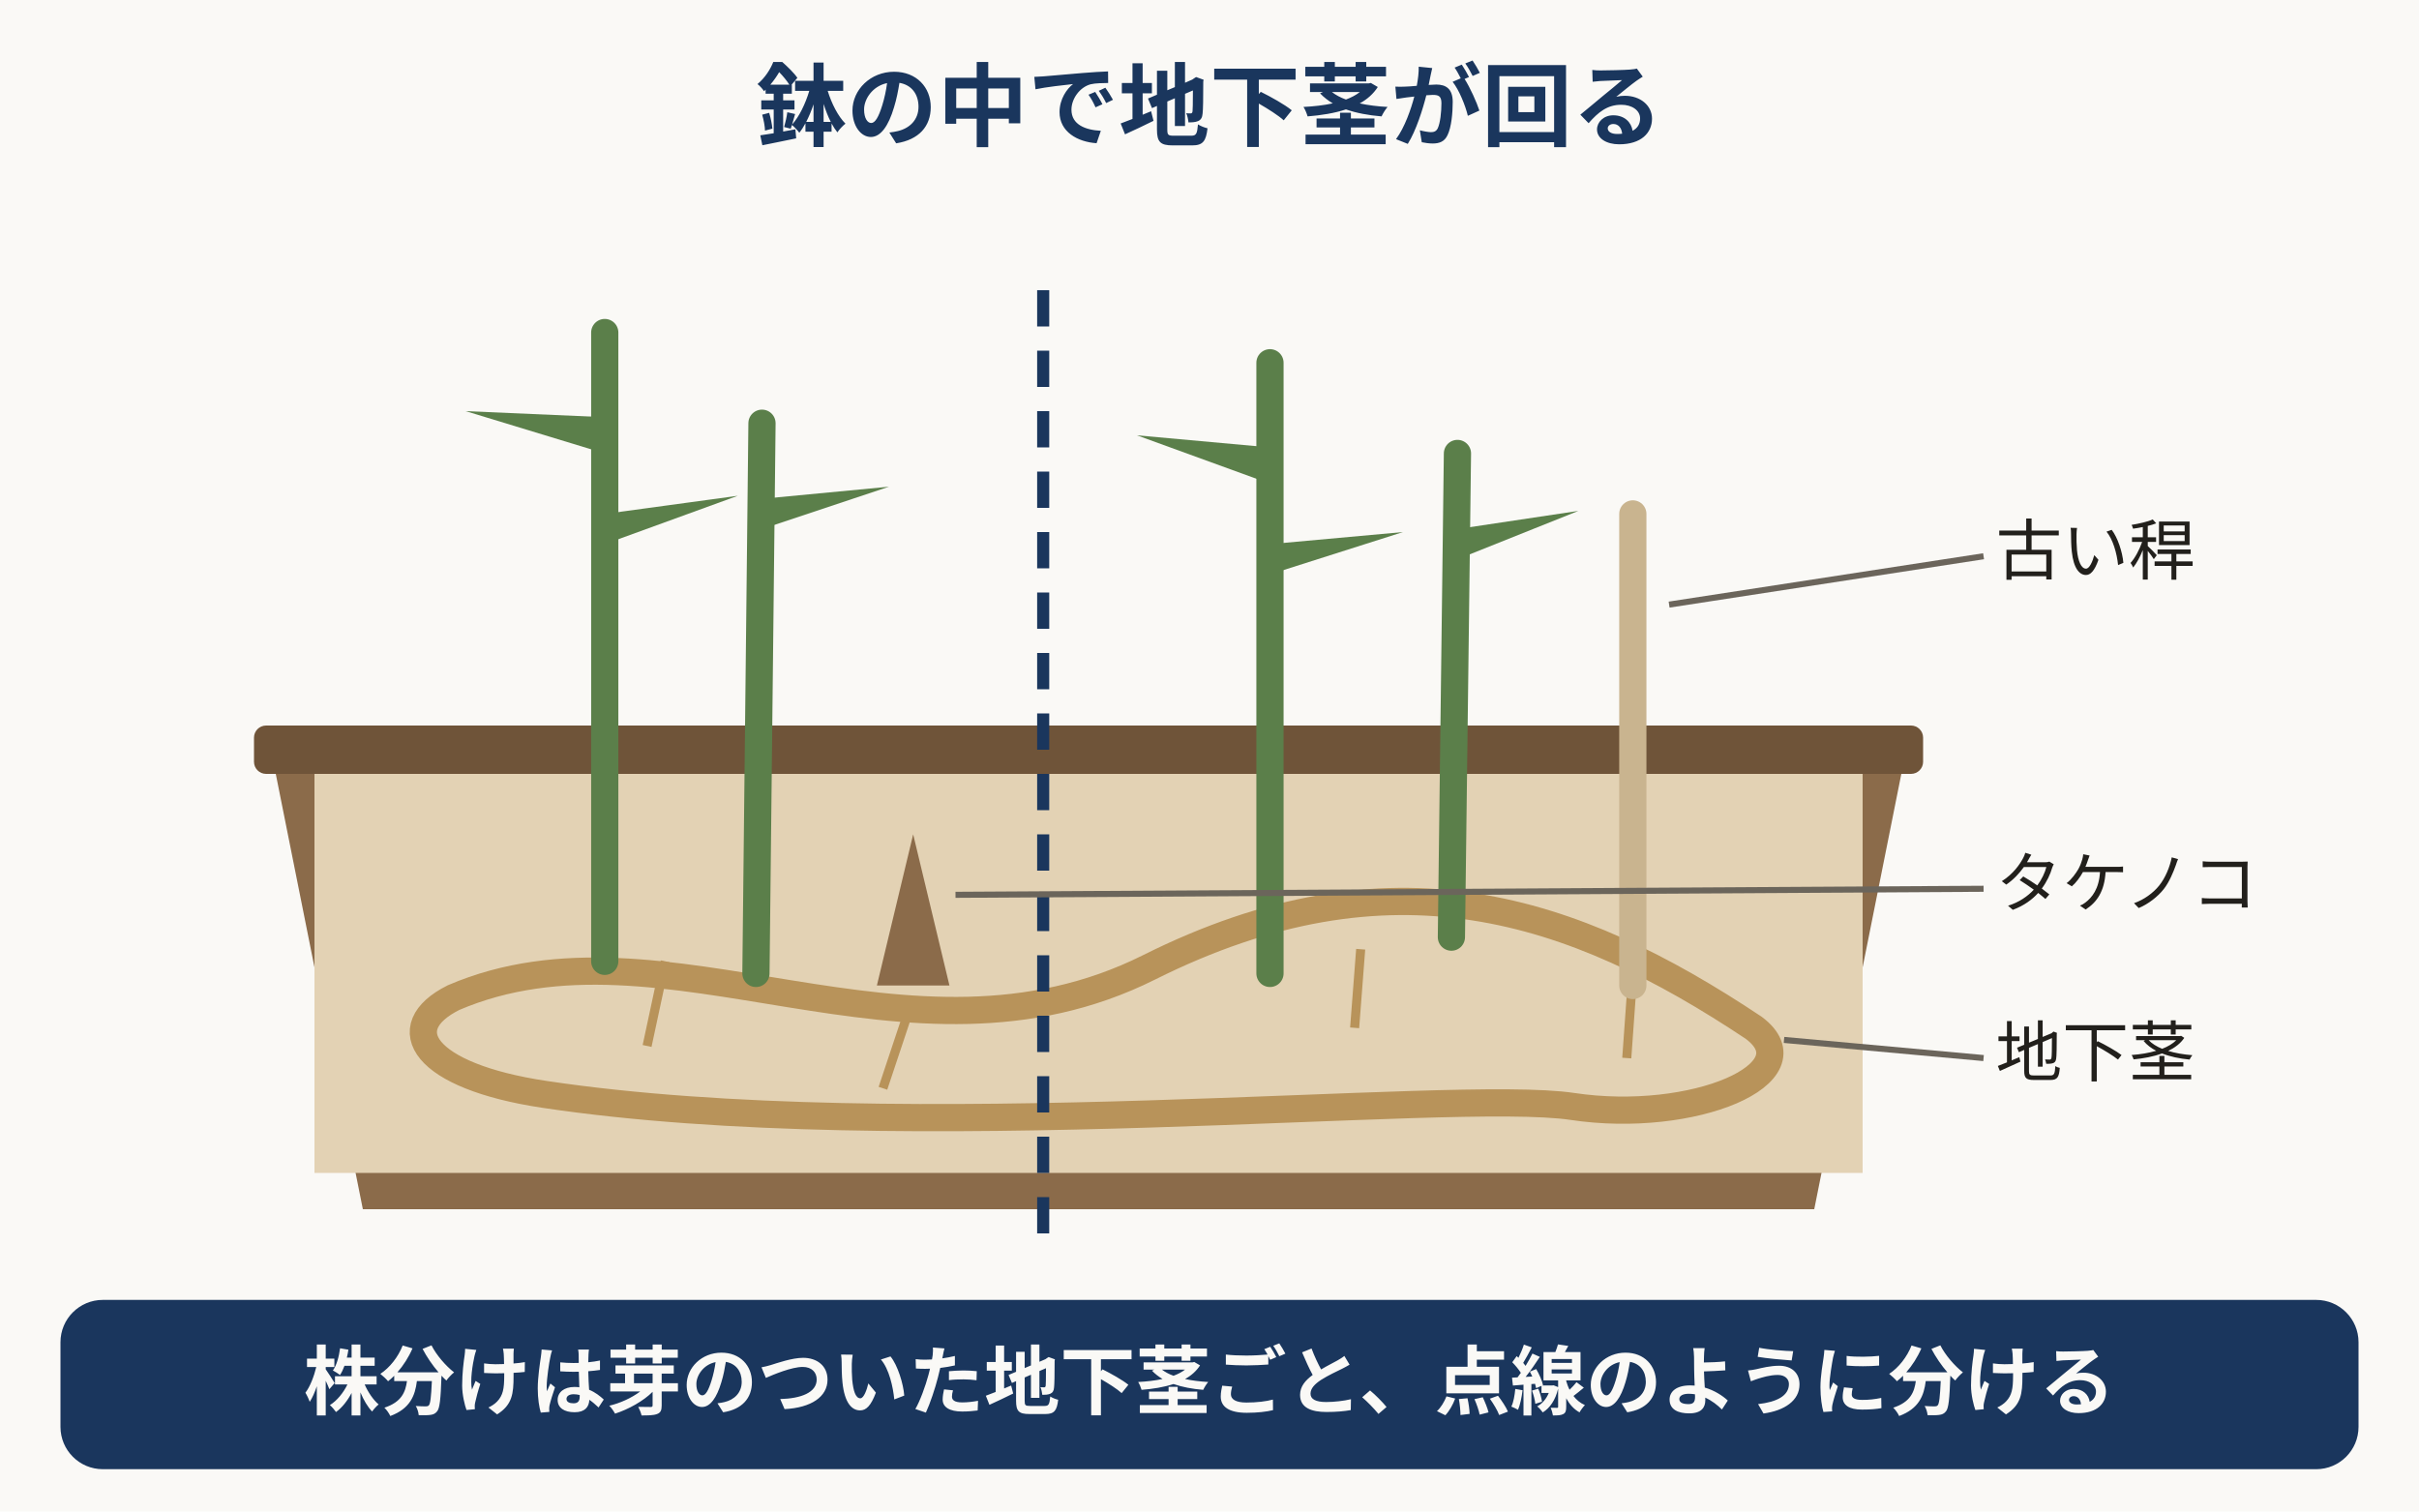
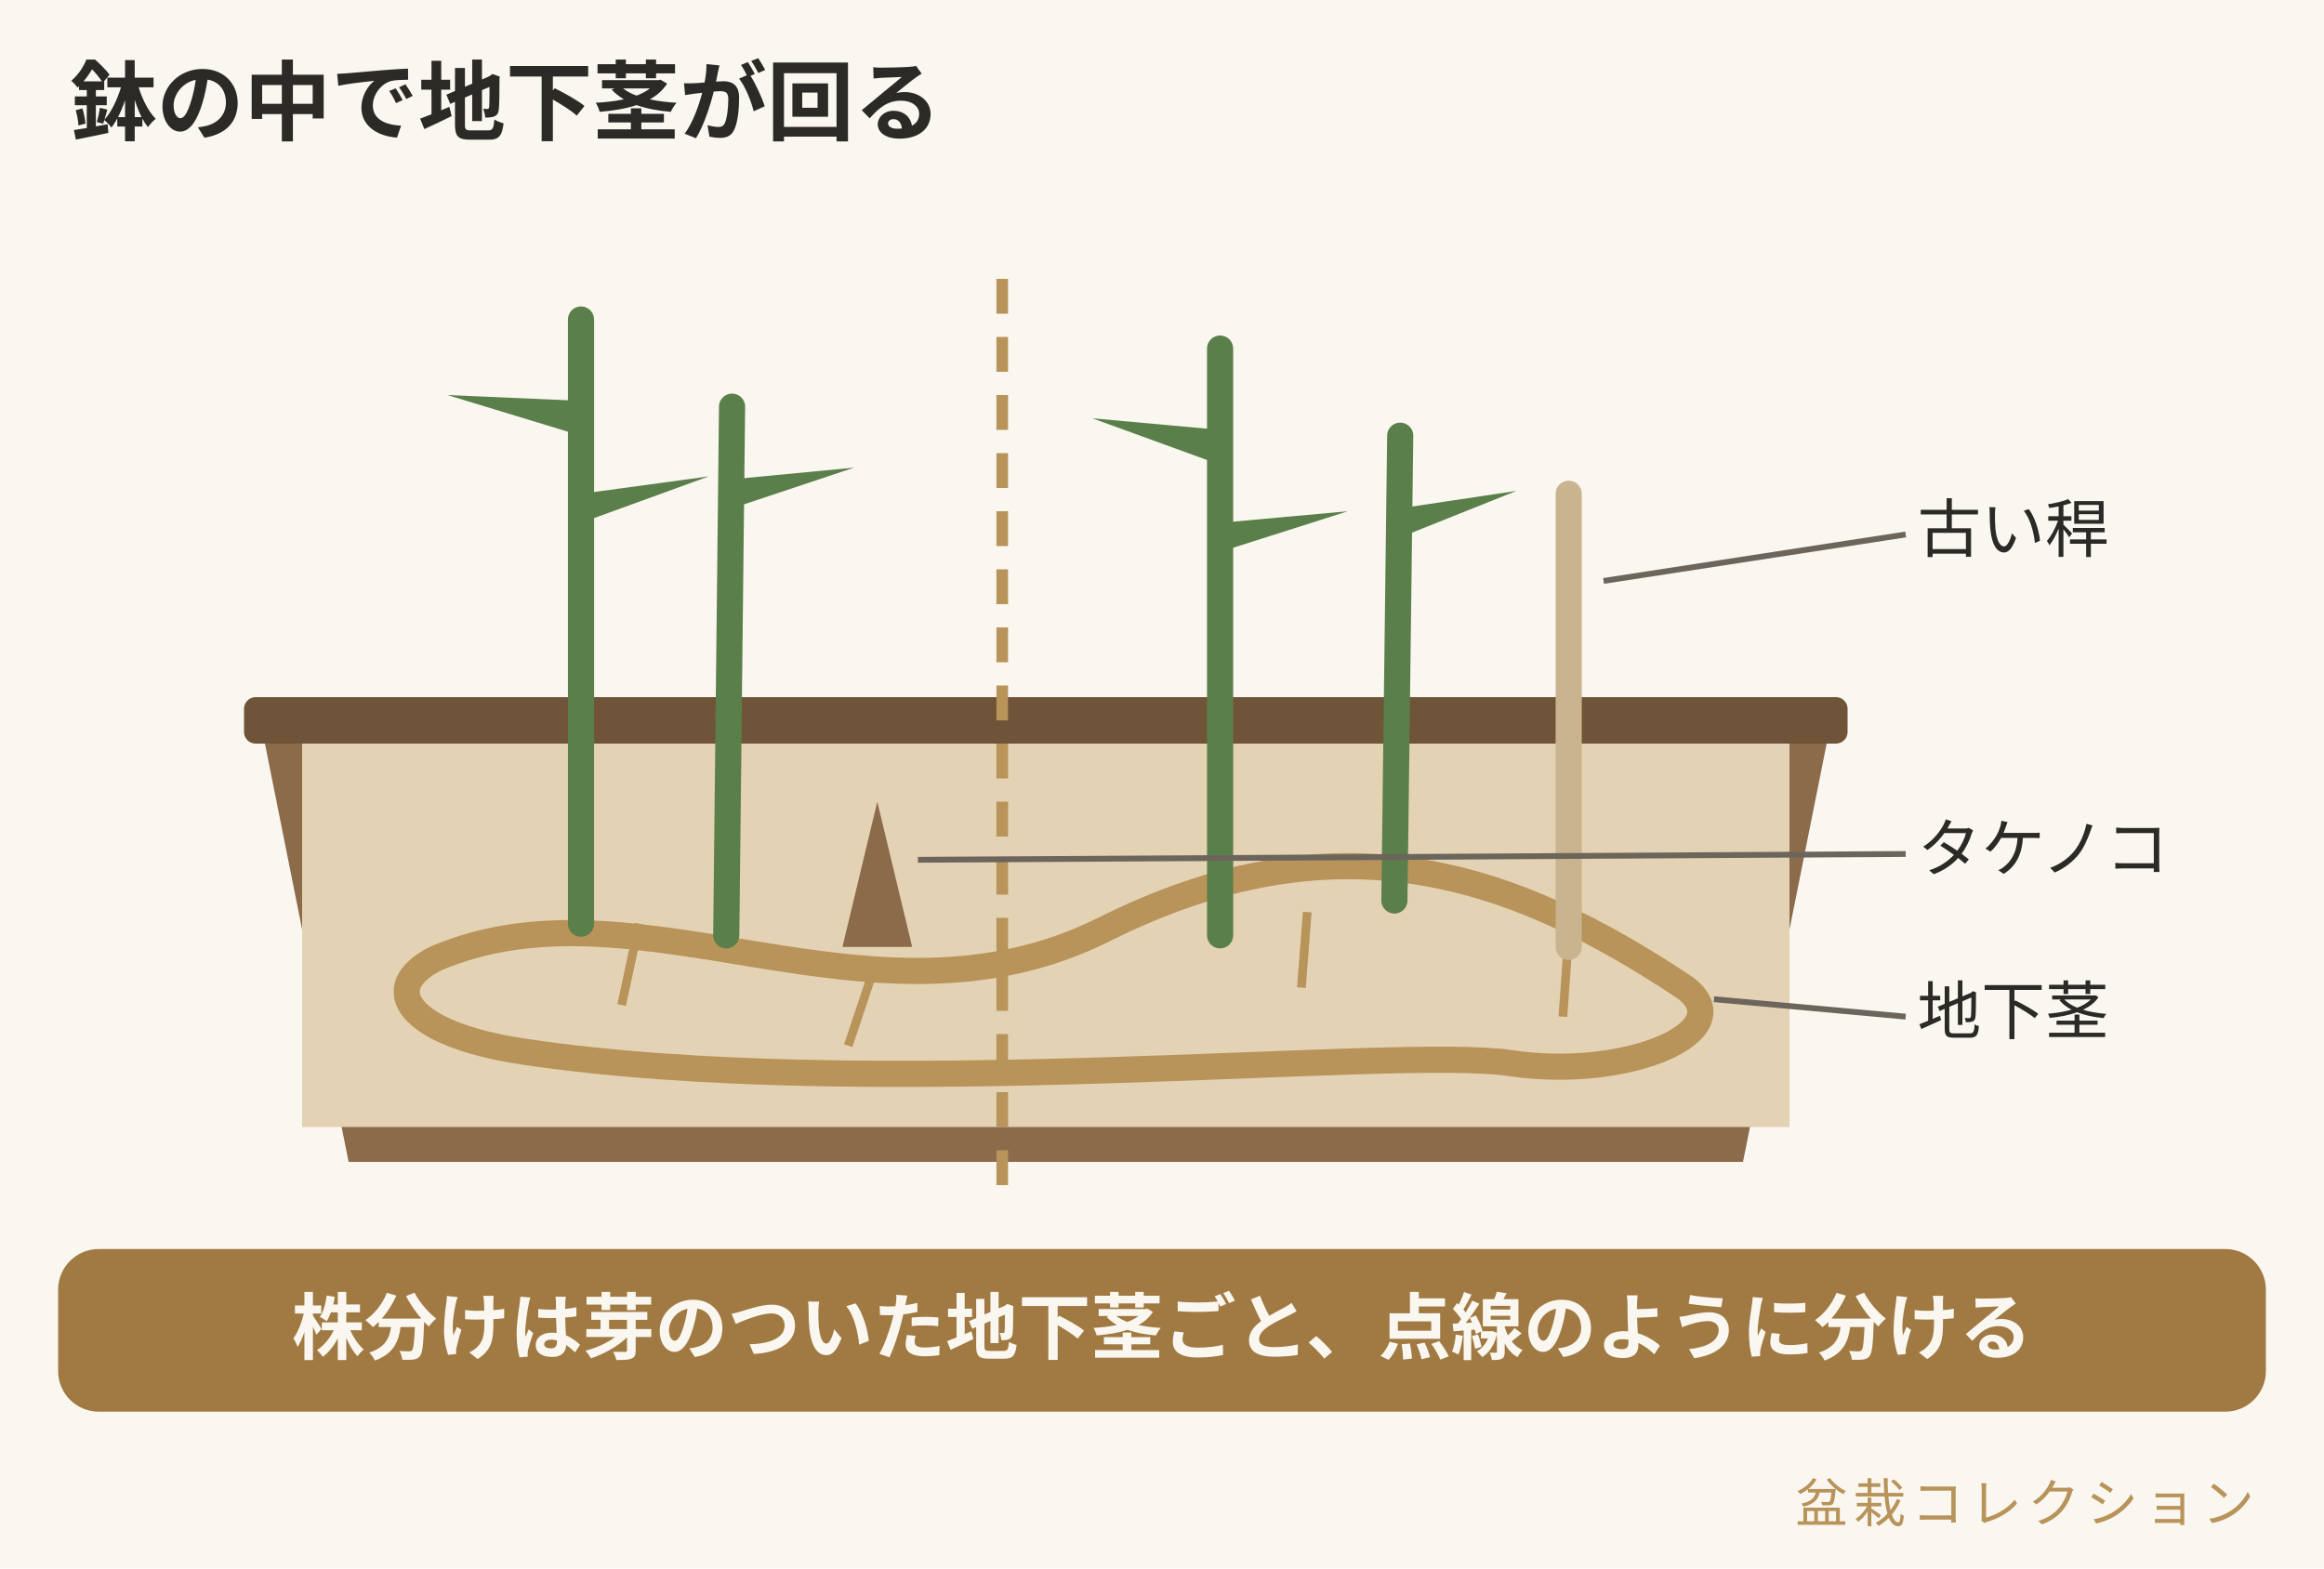
- <svg xmlns="http://www.w3.org/2000/svg" viewBox="0 0 800 500" font-family="'Hiragino Sans','Noto Sans JP',sans-serif">
-   <rect width="800" height="500" fill="#faf9f6" />
-   <text x="400" y="46" text-anchor="middle" font-size="30" font-weight="700" fill="#1a365d">鉢の中で地下茎が回る</text>
+ <svg xmlns="http://www.w3.org/2000/svg" viewBox="0 0 800 540" data-restyled="1" font-family="'Hiragino Sans','Noto Sans JP',sans-serif">
+   <rect width="800" height="540" fill="#faf7f0" />
+   <text x="24" y="46" font-size="30" font-weight="700" fill="#2c2a26">鉢の中で地下茎が回る</text>
  <path d="M90 250 h540 l-30 150 h-480 z" fill="#8b6b4a" />
  <rect x="84" y="240" width="552" height="16" rx="4" fill="#6f5439" />
  <rect x="104" y="256" width="512" height="132" fill="#e3d2b4" />
  <path d="M150 330 C 220 300, 300 360, 380 320 S 520 300, 580 340 C 600 355, 560 372, 520 366 S 300 380, 180 362 C 140 356, 130 340, 150 330 z" fill="none" stroke="#b8935a" stroke-width="9" stroke-linecap="round" />
  <g stroke="#b8935a" stroke-width="3">
    <line x1="220" y1="318" x2="214" y2="346" />
    <line x1="300" y1="336" x2="292" y2="360" />
    <line x1="450" y1="314" x2="448" y2="340" />
    <line x1="540" y1="322" x2="538" y2="350" />
  </g>
  <g stroke="#5b7f4a" stroke-width="9" stroke-linecap="round">
    <line x1="200" y1="318" x2="200" y2="110" />
    <line x1="250" y1="322" x2="252" y2="140" />
    <line x1="420" y1="322" x2="420" y2="120" />
    <line x1="480" y1="310" x2="482" y2="150" />
  </g>
  <g fill="#5b7f4a">
    <path d="M200 150 l-46 -14 l46 2 z" />
    <path d="M200 180 l44 -16 l-44 6 z" />
    <path d="M252 175 l42 -14 l-42 4 z" />
    <path d="M420 160 l-44 -16 l44 4 z" />
    <path d="M420 190 l44 -14 l-44 4 z" />
    <path d="M482 185 l40 -16 l-40 6 z" />
  </g>
  <line x1="540" y1="326" x2="540" y2="170" stroke="#c9b48f" stroke-width="9" stroke-linecap="round" />
  <path d="M290 326 l12 -50 l12 50 z" fill="#8b6b4a" />
-   <line x1="345" y1="96" x2="345" y2="414" stroke="#1a365d" stroke-width="4" stroke-dasharray="12 8" />
-   <g font-size="22" fill="#22201c">
+   <line x1="345" y1="96" x2="345" y2="414" stroke="#b8935a" stroke-width="4" stroke-dasharray="12 8" />
+   <g font-size="22" fill="#2c2a26">
    <text x="660" y="190">古い稈</text>
    <line x1="656" y1="184" x2="552" y2="200" stroke="#6b655b" stroke-width="2" />
    <text x="660" y="300">タケノコ</text>
    <line x1="656" y1="294" x2="316" y2="296" stroke="#6b655b" stroke-width="2" />
    <text x="660" y="356">地下茎</text>
    <line x1="656" y1="350" x2="590" y2="344" stroke="#6b655b" stroke-width="2" />
  </g>
-   <rect x="20" y="430" width="760" height="56" rx="14" fill="#1a365d" />
-   <text x="400" y="466" text-anchor="middle" font-size="25" font-weight="700" fill="#faf9f6">株分けは芽のついた地下茎ごと、点線のように分ける</text>
+   <rect x="20" y="430" width="760" height="56" rx="14" fill="#a07a42" />
+   <text x="400" y="466" text-anchor="middle" font-size="25" font-weight="700" fill="#faf7f0">株分けは芽のついた地下茎ごと、点線のように分ける</text>
+   <text x="776" y="524" font-size="18" font-weight="500" fill="#b8935a" text-anchor="end" letter-spacing="2">盆栽コレクション</text>
</svg>
